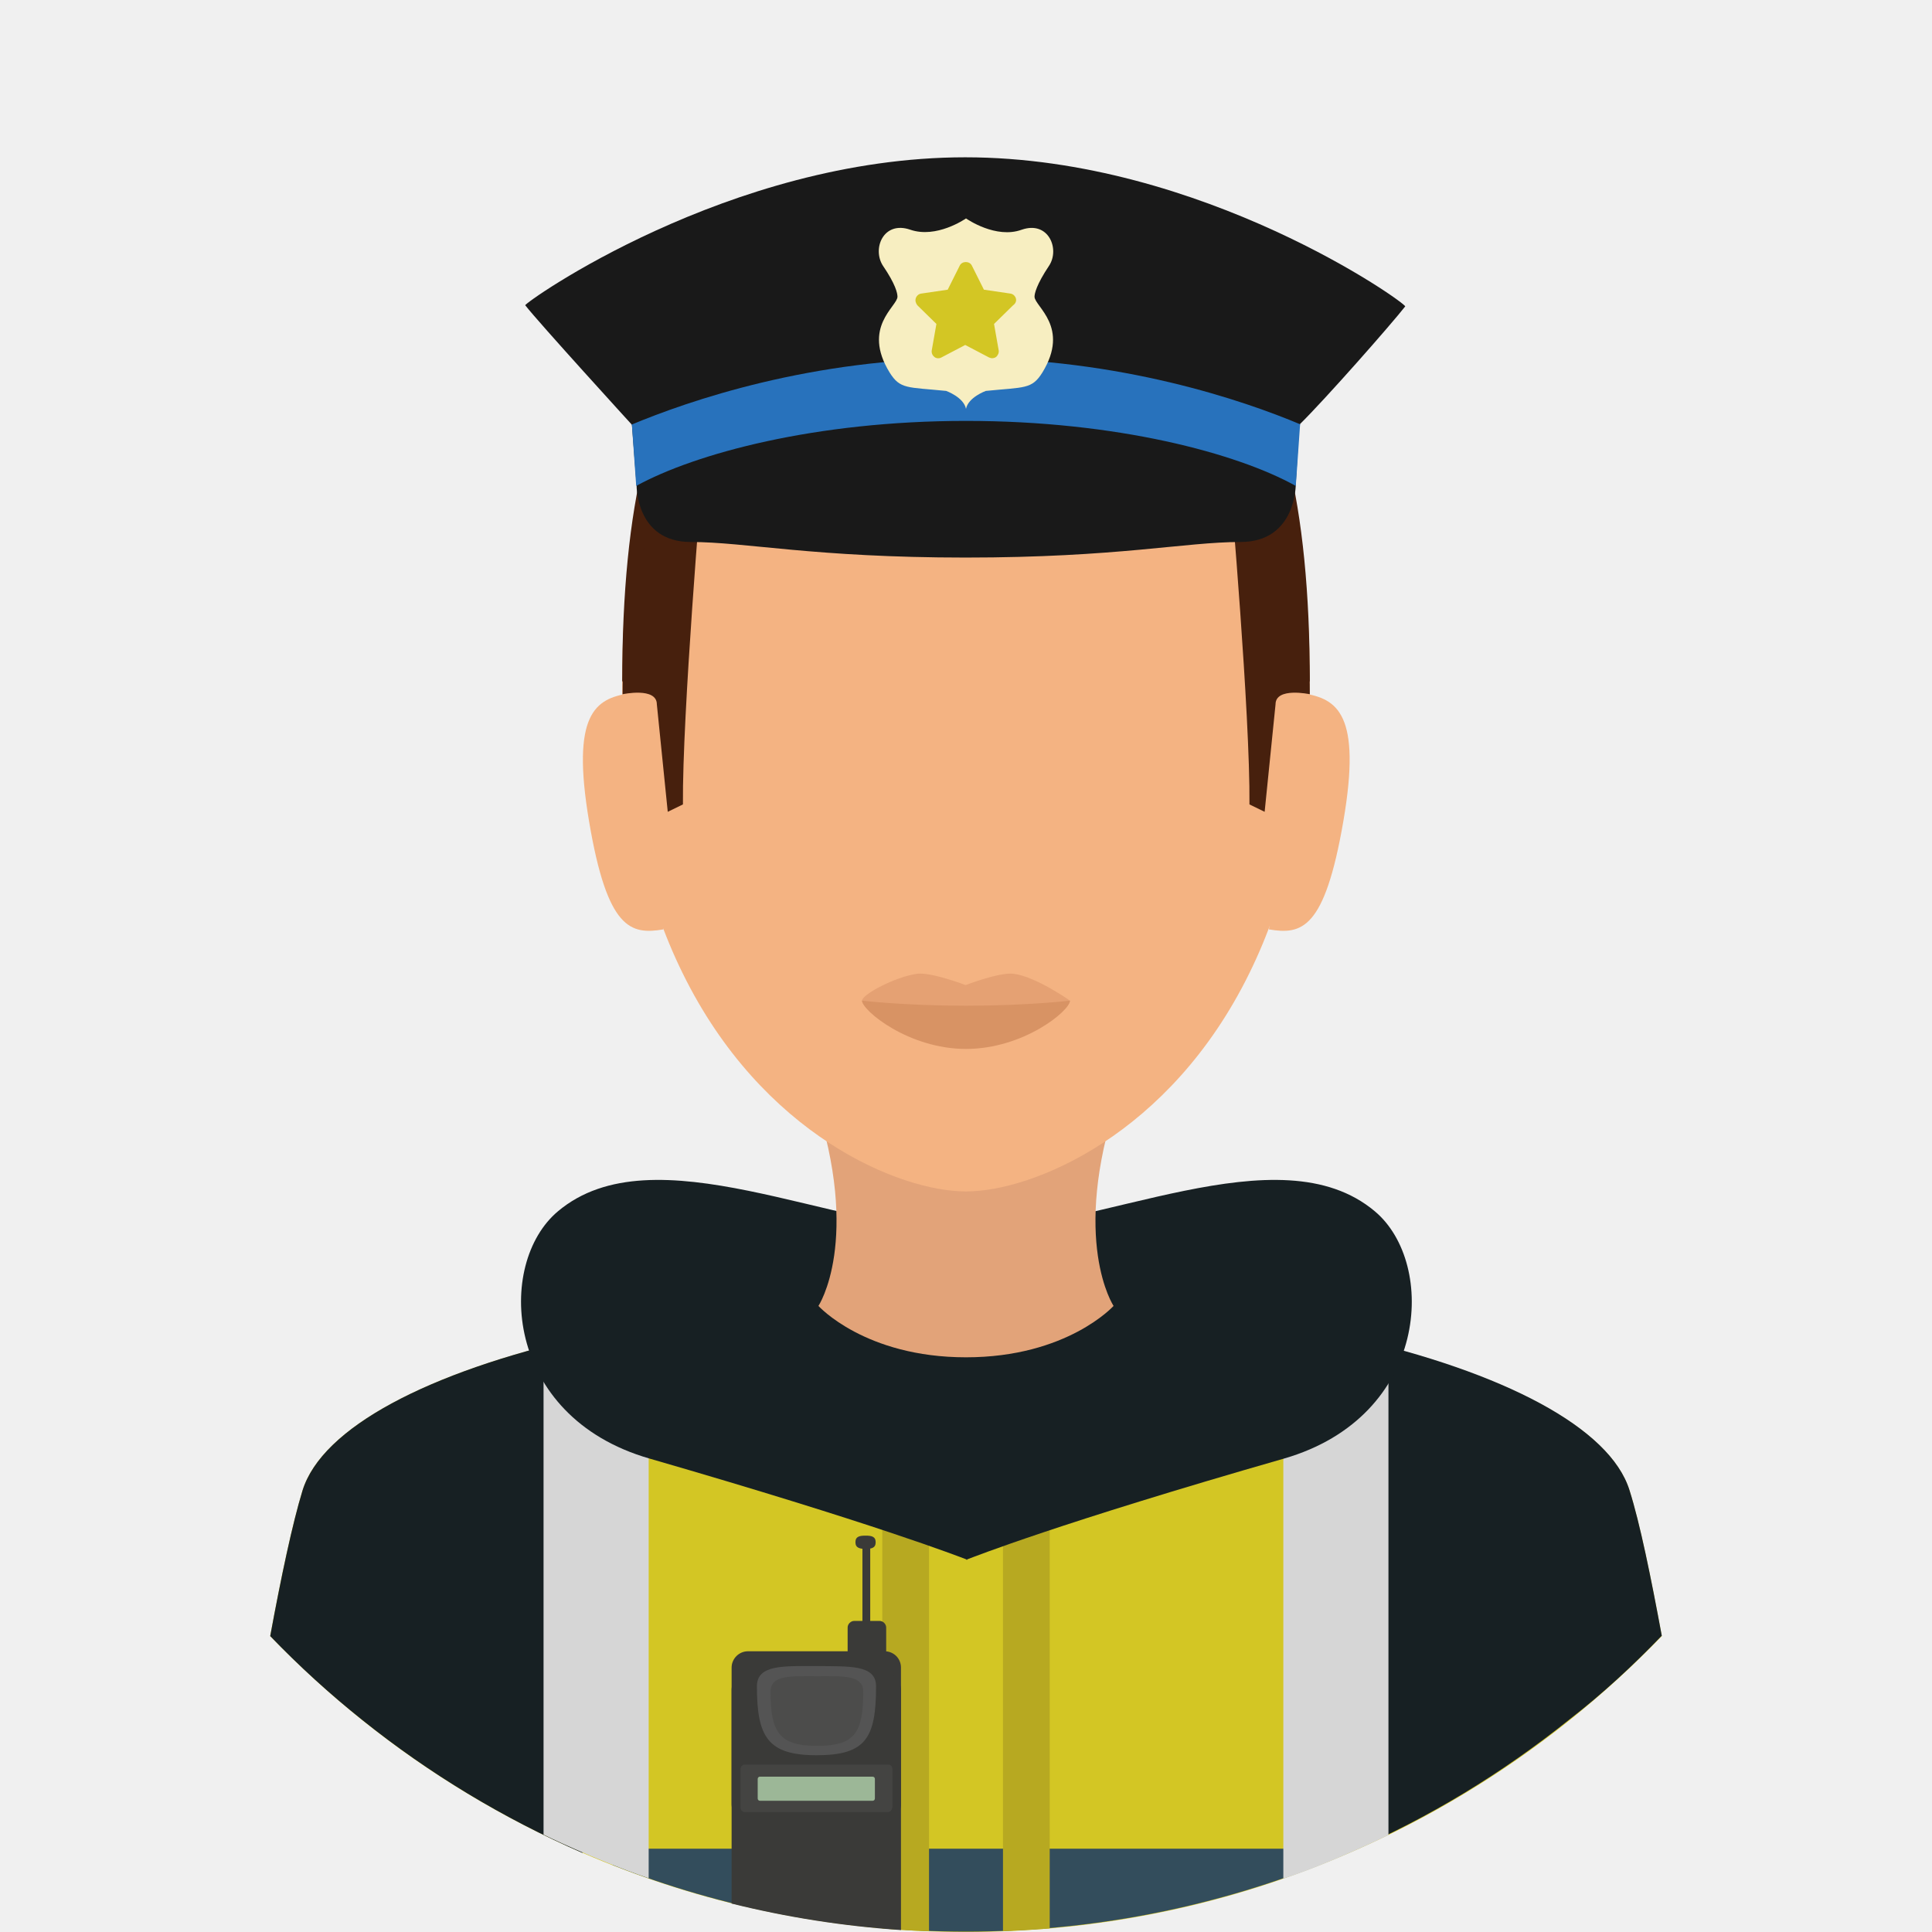
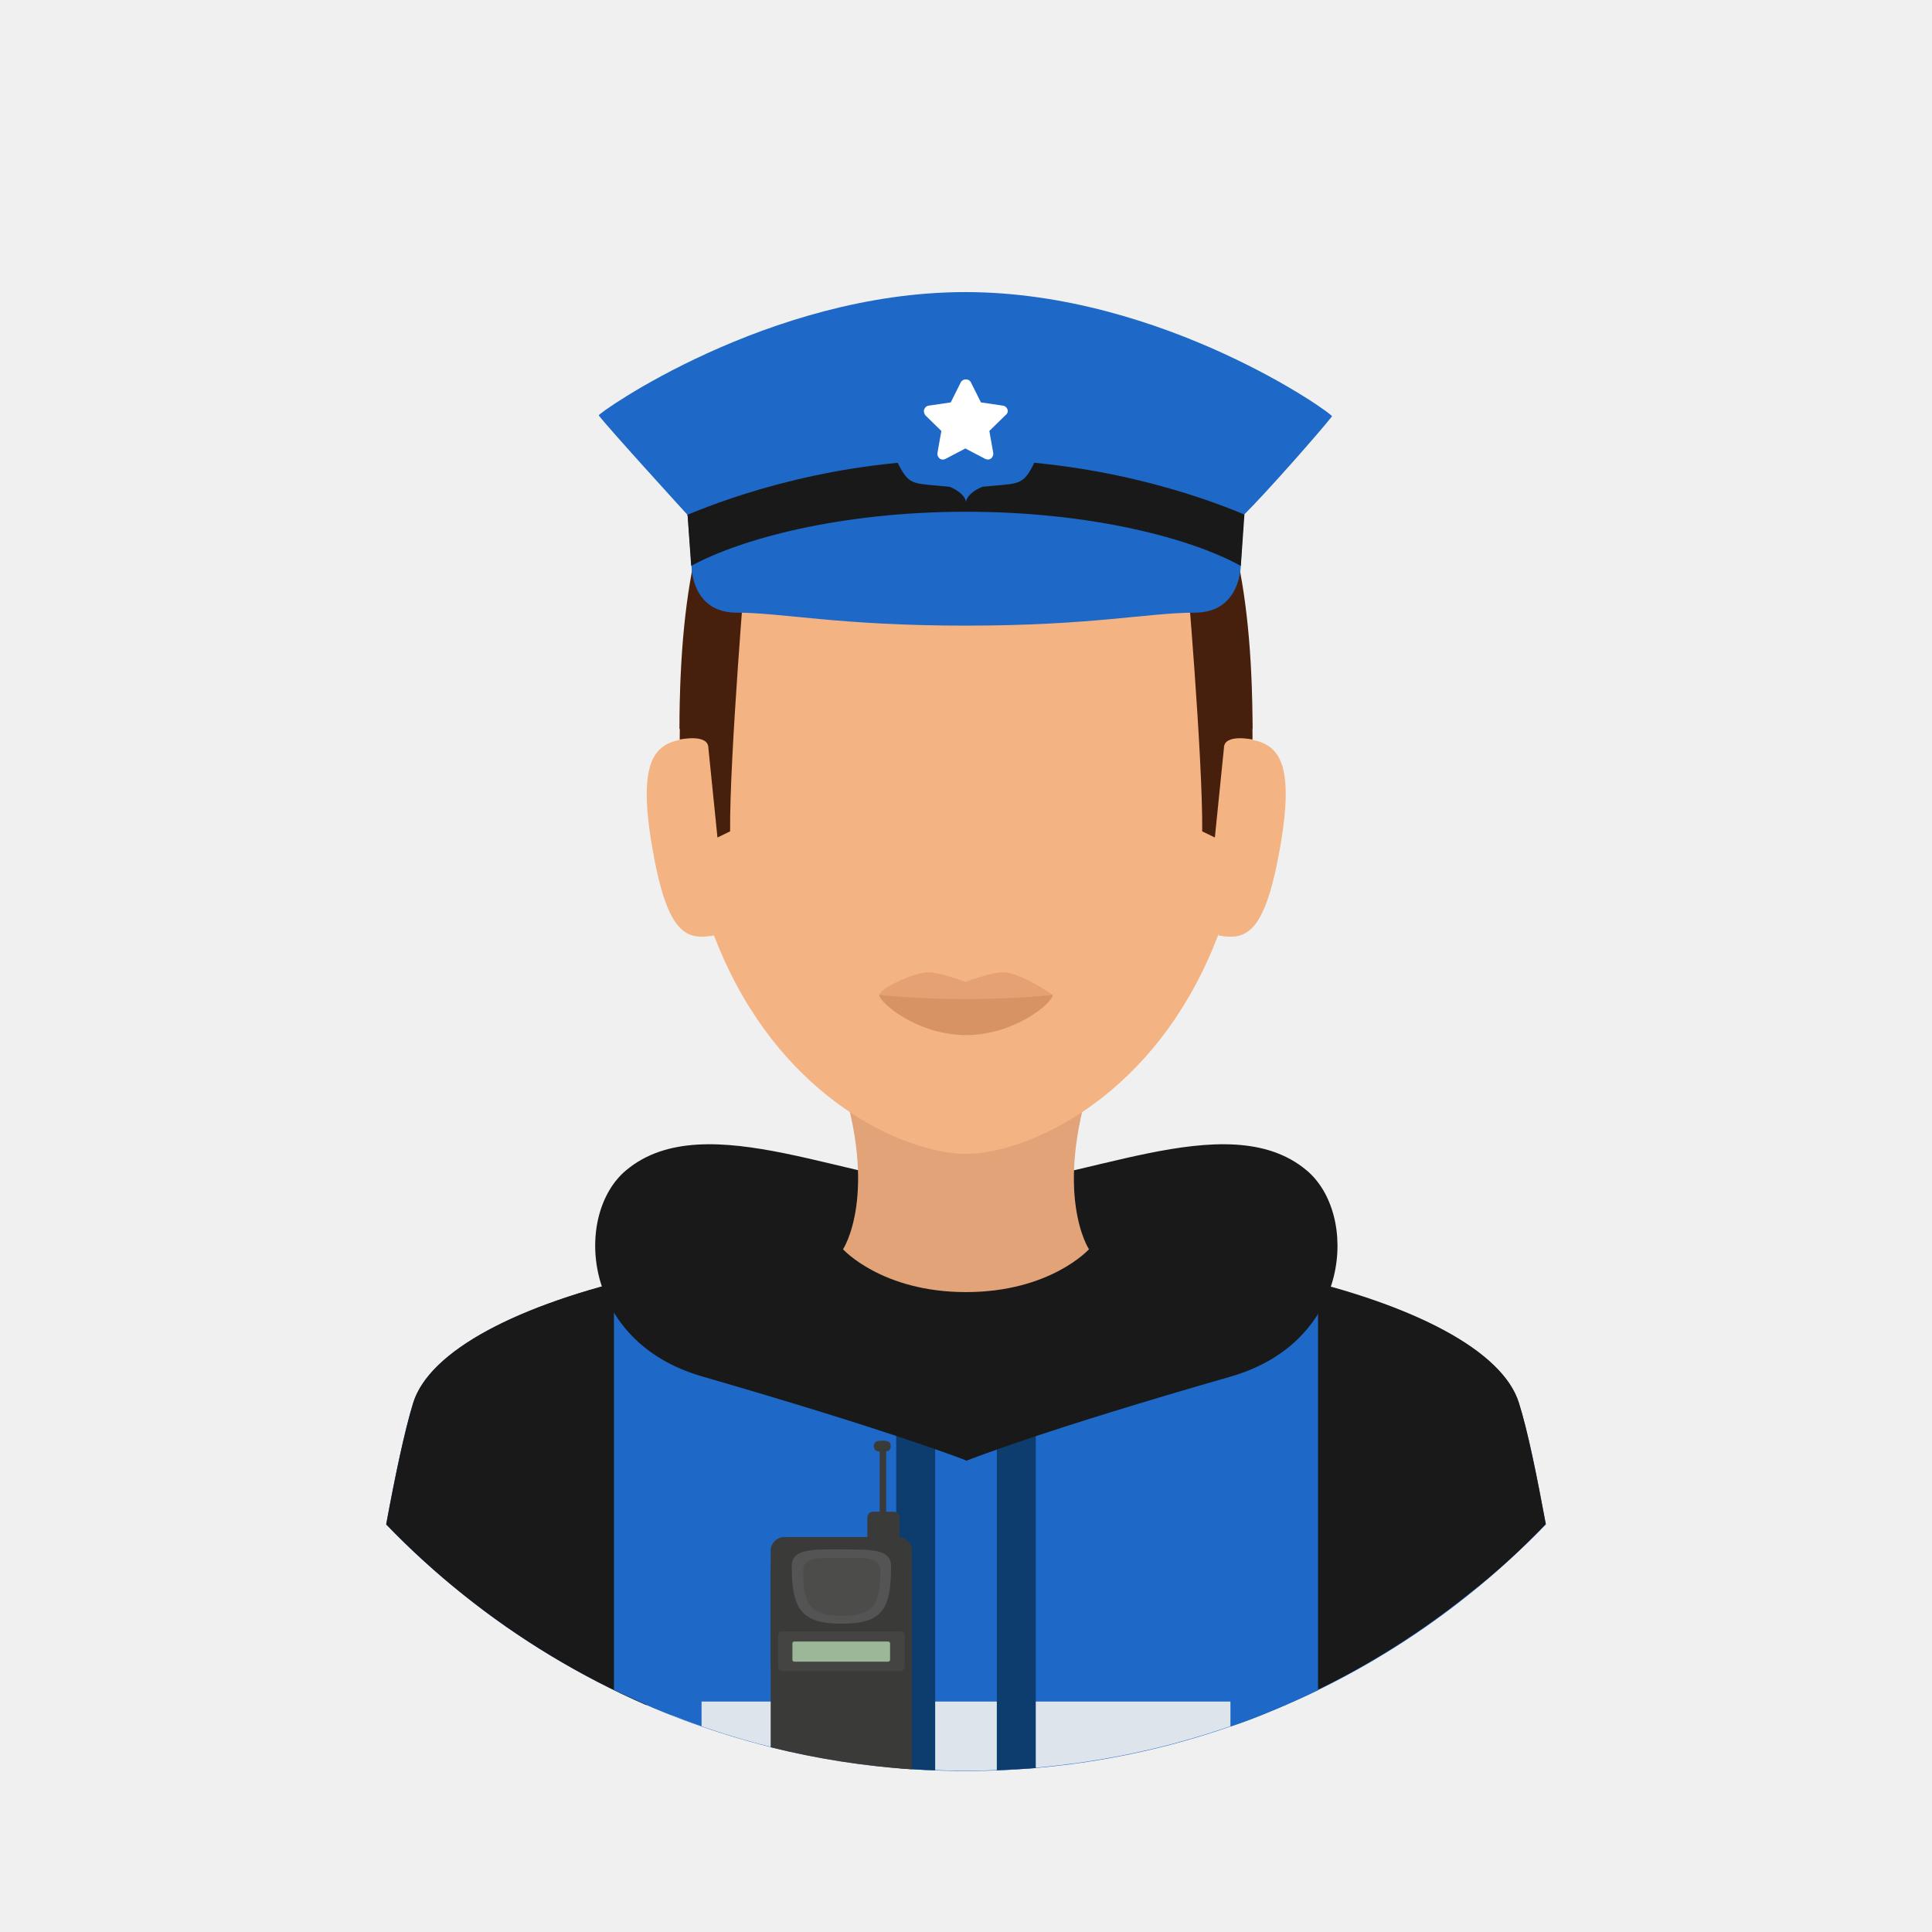
- <svg xmlns="http://www.w3.org/2000/svg" height="200px" width="200px" version="1.1" id="Layer_1" viewBox="0 0 496.2 496.2" xml:space="preserve" fill="#000000">
+ <svg xmlns="http://www.w3.org/2000/svg" viewBox="-49.62 -49.62 595.44 595.44" xml:space="preserve" fill="#000000">
  <g id="SVGRepo_bgCarrier" stroke-width="0" />
  <g id="SVGRepo_tracerCarrier" stroke-linecap="round" stroke-linejoin="round" />
  <g id="SVGRepo_iconCarrier">
-     <path style="fill:#D3C624;" d="M248.1,496.2c70.2,0,133.6-29.2,178.7-76c-2.8-15.1-5.6-28.9-8.3-37.4c-8.5-27.3-81.2-49.3-170.8-49.3s-161.5,22-170,49.3c-2.6,8.5-5.5,22.2-8.3,37.4C114.5,467,177.9,496.2,248.1,496.2z" />
-     <path style="fill:#334D5C;" d="M157.4,474.8v4.2c28.1,11.1,58.7,17.1,90.7,17.1s62.6-6.1,90.7-17.1v-4.2H157.4z" />
+     <path style="fill:#1e68c7;" d="M248.1,496.2c70.2,0,133.6-29.2,178.7-76c-2.8-15.1-5.6-28.9-8.3-37.4 c-8.5-27.3-81.2-49.3-170.8-49.3s-161.5,22-170,49.3c-2.6,8.5-5.5,22.2-8.3,37.4C114.5,467,177.9,496.2,248.1,496.2z" />
+     <path style="fill:#dde4ec;" d="M157.4,474.8v4.2c28.1,11.1,58.7,17.1,90.7,17.1s62.6-6.1,90.7-17.1v-4.2H157.4z" />
    <g>
-       <path style="fill:#B7A921;" d="M226.6,384.8v110.5c4,0.3,8,0.6,12,0.7V384.8H226.6z" />
-       <path style="fill:#B7A921;" d="M269.6,384.8h-12V496c4-0.2,8-0.4,12-0.7V384.8z" />
+       <path style="fill:#0c3d6e;" d="M226.6,384.8v110.5c4,0.3,8,0.6,12,0.7V384.8H226.6z" />
+       <path style="fill:#0c3d6e;" d="M269.6,384.8h-12V496c4-0.2,8-0.4,12-0.7V384.8z" />
    </g>
    <g>
-       <path style="fill:#3A3A38;" d="M227.2,424.1h-35.1c-2.3,0-4.2,1.9-4.2,4.2v60.6c14.1,3.5,28.6,5.8,43.5,6.8v-67.4C231.4,425.9,229.5,424.1,227.2,424.1z" />
-       <path style="fill:#3A3A38;" d="M231.4,463.4c0,2.3-1.9,4.2-4.2,4.2h-35.1c-2.3,0-4.2-1.9-4.2-4.2V434c0-2.3,1.9-4.2,4.2-4.2h35.1c2.3,0,4.2,1.9,4.2,4.2V463.4z" />
+       <path style="fill:#3A3A38;" d="M227.2,424.1h-35.1c-2.3,0-4.2,1.9-4.2,4.2v60.6c14.1,3.5,28.6,5.8,43.5,6.8v-67.4 C231.4,425.9,229.5,424.1,227.2,424.1z" />
+       <path style="fill:#3A3A38;" d="M231.4,463.4c0,2.3-1.9,4.2-4.2,4.2h-35.1c-2.3,0-4.2-1.9-4.2-4.2V434c0-2.3,1.9-4.2,4.2-4.2h35.1 c2.3,0,4.2,1.9,4.2,4.2V463.4z" />
    </g>
-     <path style="fill:#444442;" d="M229.1,464.3c0,0.6-0.5,1.1-1.1,1.1h-36.7c-0.6,0-1.1-0.5-1.1-1.1v-10c0-0.6,0.5-1.1,1.1-1.1h36.8c0.6,0,1.1,0.5,1.1,1.1v10H229.1z" />
-     <path style="fill:#9CB797;" d="M224.7,461.9c0,0.4-0.3,0.6-0.6,0.6h-28.9c-0.4,0-0.6-0.3-0.6-0.6v-5c0-0.4,0.3-0.6,0.6-0.6h28.9c0.4,0,0.6,0.3,0.6,0.6V461.9z" />
+     <path style="fill:#444442;" d="M229.1,464.3c0,0.6-0.5,1.1-1.1,1.1h-36.7c-0.6,0-1.1-0.5-1.1-1.1v-10c0-0.6,0.5-1.1,1.1-1.1h36.8 c0.6,0,1.1,0.5,1.1,1.1v10H229.1z" />
+     <path style="fill:#9CB797;" d="M224.7,461.9c0,0.4-0.3,0.6-0.6,0.6h-28.9c-0.4,0-0.6-0.3-0.6-0.6v-5c0-0.4,0.3-0.6,0.6-0.6h28.9 c0.4,0,0.6,0.3,0.6,0.6V461.9z" />
    <g>
-       <path style="fill:#3A3A38;" d="M227.6,427.6c0,0.9-0.8,1.7-1.7,1.7h-6.5c-0.9,0-1.7-0.8-1.7-1.7V418c0-0.9,0.8-1.7,1.7-1.7h6.5c0.9,0,1.7,0.8,1.7,1.7V427.6z" />
-       <path style="fill:#3A3A38;" d="M223.5,427.2c0,0.6-0.5,1-1,1l0,0c-0.6,0-1-0.5-1-1v-30.9c0-0.6,0.5-1,1-1l0,0c0.6,0,1,0.5,1,1V427.2z" />
-       <path style="fill:#3A3A38;" d="M224.9,396.1c0,1.5-1.1,1.7-2.6,1.7c-1.4,0-2.6-0.2-2.6-1.7s1.1-1.7,2.6-1.7S224.9,394.6,224.9,396.1z" />
+       <path style="fill:#3A3A38;" d="M227.6,427.6c0,0.9-0.8,1.7-1.7,1.7h-6.5c-0.9,0-1.7-0.8-1.7-1.7V418c0-0.9,0.8-1.7,1.7-1.7h6.5 c0.9,0,1.7,0.8,1.7,1.7V427.6z" />
+       <path style="fill:#3A3A38;" d="M223.5,427.2c0,0.6-0.5,1-1,1l0,0c-0.6,0-1-0.5-1-1v-30.9c0-0.6,0.5-1,1-1l0,0c0.6,0,1,0.5,1,1 V427.2z" />
+       <path style="fill:#3A3A38;" d="M224.9,396.1c0,1.5-1.1,1.7-2.6,1.7c-1.4,0-2.6-0.2-2.6-1.7s1.1-1.7,2.6-1.7 S224.9,394.6,224.9,396.1z" />
    </g>
-     <path style="fill:#545454;" d="M225,433.1c0,13.4-2.7,17.7-15.3,17.7c-12.5,0-15.3-4.7-15.3-17.7c0-5.6,6.8-5.2,15.3-5.2C218.2,428,225,427.5,225,433.1z" />
-     <path style="fill:#4C4C4B;" d="M221.7,434.5c0,10.5-2.1,13.9-11.9,13.9c-9.8,0-11.9-3.7-11.9-13.9c0-4.4,5.3-4,11.9-4S221.7,430.1,221.7,434.5z" />
+     <path style="fill:#545454;" d="M225,433.1c0,13.4-2.7,17.7-15.3,17.7c-12.5,0-15.3-4.7-15.3-17.7c0-5.6,6.8-5.2,15.3-5.2 C218.2,428,225,427.5,225,433.1z" />
+     <path style="fill:#4C4C4B;" d="M221.7,434.5c0,10.5-2.1,13.9-11.9,13.9c-9.8,0-11.9-3.7-11.9-13.9c0-4.4,5.3-4,11.9-4 S221.7,430.1,221.7,434.5z" />
    <g>
-       <path style="fill:#172023;" d="M426.8,420.1c-2.8-15.1-5.6-28.9-8.3-37.4c-5-16-32.2-30.3-71.9-39.3v132.3c20.4-8.8,39.4-20.4,56.5-34.1C411.5,435.1,419.4,427.8,426.8,420.1z" />
-       <path style="fill:#172023;" d="M77.7,382.8c-2.6,8.5-5.5,22.2-8.3,37.4c7.4,7.7,15.3,14.9,23.7,21.6c17.1,13.7,36.1,25.2,56.5,34.1V343.4C109.8,352.4,82.7,366.7,77.7,382.8z" />
+       <path style="fill:#191919;" d="M426.8,420.1c-2.8-15.1-5.6-28.9-8.3-37.4c-5-16-32.2-30.3-71.9-39.3v132.3 c20.4-8.8,39.4-20.4,56.5-34.1C411.5,435.1,419.4,427.8,426.8,420.1z" />
+       <path style="fill:#191919;" d="M77.7,382.8c-2.6,8.5-5.5,22.2-8.3,37.4c7.4,7.7,15.3,14.9,23.7,21.6c17.1,13.7,36.1,25.2,56.5,34.1 V343.4C109.8,352.4,82.7,366.7,77.7,382.8z" />
    </g>
    <g>
-       <path style="fill:#D6D6D6;" d="M329.6,340.1v142.4c11.6-3.7,27-11.2,27-11.2V345.9C348.2,343.7,339.2,341.8,329.6,340.1z" />
-       <path style="fill:#D6D6D6;" d="M166.6,340c-9.6,1.7-18.6,3.6-27,5.8v125.4c0,0,12.8,6.3,27,11.2V340z" />
+       <path style="fill:#1e68c7;" d="M329.6,340.1v142.4c11.6-3.7,27-11.2,27-11.2V345.9C348.2,343.7,339.2,341.8,329.6,340.1z" />
+       <path style="fill:#1e68c7;" d="M166.6,340c-9.6,1.7-18.6,3.6-27,5.8v125.4c0,0,12.8,6.3,27,11.2V340z" />
    </g>
-     <path style="fill:#172023;" d="M353.1,311.1c-24.6-20.7-70.9,5-104.9,5s-80.3-25.7-104.9-5c-16,13.4-14,52.7,23.5,63.5c58.1,16.8,79.5,25.2,81.4,25.9v0.1c0,0,0,0,0.1,0h0.1v-0.1c1.9-0.7,23.2-9.2,81.4-25.9C367.1,363.8,369.1,324.5,353.1,311.1z" />
-     <path style="fill:#E2A379;" d="M287,282.1h-77.8c12.1,36.6,1,53.3,1,53.3s11.9,13.2,37.9,13.2s37.9-13.2,37.9-13.2S274.9,318.7,287,282.1z" />
+     <path style="fill:#191919;" d="M353.1,311.1c-24.6-20.7-70.9,5-104.9,5s-80.3-25.7-104.9-5c-16,13.4-14,52.7,23.5,63.5 c58.1,16.8,79.5,25.2,81.4,25.9v0.1c0,0,0,0,0.1,0h0.1v-0.1c1.9-0.7,23.2-9.2,81.4-25.9C367.1,363.8,369.1,324.5,353.1,311.1z" />
+     <path style="fill:#E2A379;" d="M287,282.1h-77.8c12.1,36.6,1,53.3,1,53.3s11.9,13.2,37.9,13.2s37.9-13.2,37.9-13.2 S274.9,318.7,287,282.1z" />
    <g>
-       <path style="fill:#F4B382;" d="M336.4,175.2c0-92.4-39.5-113.6-88.3-113.6c-48.7,0-88.3,21.2-88.3,113.6c0,31.3,6.2,55.8,15.5,74.7c20.4,41.6,55.7,56.1,72.8,56.1s52.4-14.5,72.8-56.1C330.2,231,336.4,206.5,336.4,175.2z" />
+       <path style="fill:#F4B382;" d="M336.4,175.2c0-92.4-39.5-113.6-88.3-113.6c-48.7,0-88.3,21.2-88.3,113.6c0,31.3,6.2,55.8,15.5,74.7 c20.4,41.6,55.7,56.1,72.8,56.1s52.4-14.5,72.8-56.1C330.2,231,336.4,206.5,336.4,175.2z" />
      <path style="fill:#F4B382;" d="M170.4,238.7c-8.4,1.4-14.4,0.1-19.1-27.7s1.7-31.5,10.1-32.9L170.4,238.7z" />
      <path style="fill:#F4B382;" d="M325.9,238.7c8.4,1.4,14.3,0.1,19.1-27.7c4.8-27.8-1.7-31.5-10.1-32.9L325.9,238.7z" />
    </g>
-     <path style="fill:#E5A173;" d="M274.8,257c0,2.6-11.9,9.5-26.7,9.5s-26.7-7-26.7-9.5c0-1.6,8.5-6.1,14.1-6.9c3.6-0.5,12.5,2.9,12.5,2.9s8.8-3.4,12.4-2.9C266.2,250.9,274.8,257,274.8,257z" />
-     <path style="fill:#D89364;" d="M274.8,257c0,2.6-11.9,12.4-26.7,12.4s-26.7-9.9-26.7-12.4c0,0,10.9,1.3,26.7,1.3S274.8,257,274.8,257z" />
+     <path style="fill:#E5A173;" d="M274.8,257c0,2.6-11.9,9.5-26.7,9.5s-26.7-7-26.7-9.5c0-1.6,8.5-6.1,14.1-6.9 c3.6-0.5,12.5,2.9,12.5,2.9s8.8-3.4,12.4-2.9C266.2,250.9,274.8,257,274.8,257z" />
+     <path style="fill:#D89364;" d="M274.8,257c0,2.6-11.9,12.4-26.7,12.4s-26.7-9.9-26.7-12.4c0,0,10.9,1.3,26.7,1.3 S274.8,257,274.8,257z" />
    <g>
-       <path style="fill:#47200D;" d="M336.4,175.2c0-92.4-30.3-116.1-88.3-116.1s-88.3,23.7-88.3,116.1c0,0,16.3-34.1,28.3-53.1s38-18.3,38-18.3h49c0,0,27,0.3,34.5,18.3L336.4,175.2z" />
-       <path style="fill:#47200D;" d="M165.5,140.8c-4.2,10.9-5.6,24.4-5.6,37.5c0,0,8.8-1.9,8.8,2.6l2.8,27.6l3.9-1.9c-0.2-23,4.9-83.5,4.9-83.5L165.5,140.8z" />
-       <path style="fill:#47200D;" d="M330.8,140.8c4.2,10.9,5.6,24.4,5.6,37.5c0,0-8.8-1.9-8.8,2.6l-2.8,27.6l-3.9-1.9c0.2-23-4.9-81.7-4.9-81.7L330.8,140.8z" />
+       <path style="fill:#47200D;" d="M336.4,175.2c0-92.4-30.3-116.1-88.3-116.1s-88.3,23.7-88.3,116.1c0,0,16.3-34.1,28.3-53.1 s38-18.3,38-18.3h49c0,0,27,0.3,34.5,18.3L336.4,175.2z" />
+       <path style="fill:#47200D;" d="M165.5,140.8c-4.2,10.9-5.6,24.4-5.6,37.5c0,0,8.8-1.9,8.8,2.6l2.8,27.6l3.9-1.9 c-0.2-23,4.9-83.5,4.9-83.5L165.5,140.8z" />
+       <path style="fill:#47200D;" d="M330.8,140.8c4.2,10.9,5.6,24.4,5.6,37.5c0,0-8.8-1.9-8.8,2.6l-2.8,27.6l-3.9-1.9 c0.2-23-4.9-81.7-4.9-81.7L330.8,140.8z" />
    </g>
-     <path style="fill:#191919;" d="M247.9,40.4c-60.8,0-113.4,37.5-113,38c3.4,4.4,27.4,30.7,27.4,30.7l1.2,15.6c0,0-0.2,14.5,13.9,14.5s31.6,4,70.6,4s56.3-4,70.6-4c14.4,0,14.2-14.9,14.2-14.9l0.9-15.2c6.9-6.8,23.6-25.8,27.2-30.4C361.5,78.1,308.8,40.4,247.9,40.4z" />
-     <path style="fill:#2872BC;" d="M333.9,109.1l0.1-0.1c-14.5-6.1-46.2-17-85.9-17c-39.8,0-71.4,11-86,17.1c0.1,0.1,0.2,0.1,0.2,0.1l1.1,15.6c15.1-8.3,46-16.7,84.7-16.7s69.6,8.3,84.7,16.7L333.9,109.1z" />
-     <path style="fill:#F7EEC1;" d="M269.4,68.3c2.9-4.3-0.1-11.7-7-9.3c-6.6,2.4-14-2.7-14.3-2.9l0,0l0,0l0,0l0,0l0,0l0,0l0,0l0,0c-0.3,0.2-7.6,5.2-14.3,2.9c-6.9-2.4-9.9,4.9-7,9.3c3.2,4.7,3.7,7,3.7,7.9c0,2.5-9.2,7.8-2,19.5c2.7,4.3,4.5,3.7,14.5,4.7c0,0,4.5,1.6,5.1,4.6v-1.4v1.4c0.6-3,5.1-4.6,5.1-4.6c10-1,11.8-0.4,14.5-4.7c7.2-11.7-2-17-2-19.5C265.7,75.4,266.2,73.1,269.4,68.3z" />
-     <path style="fill:#D3C624;" d="M260.9,76.6c-0.2-0.6-0.7-1.1-1.4-1.2l-6.8-1l-3.1-6.2c-0.6-1.2-2.5-1.2-3.1,0l-3.1,6.2l-6.8,1c-0.7,0.1-1.2,0.6-1.4,1.2s0,1.3,0.4,1.8l4.9,4.8l-1.2,6.8c-0.1,0.7,0.2,1.3,0.7,1.7c0.5,0.4,1.3,0.4,1.8,0.1l6.1-3.2l6.1,3.2c0.3,0.1,0.5,0.2,0.8,0.2c0.4,0,0.7-0.1,1-0.3c0.5-0.4,0.8-1.1,0.7-1.7l-1.2-6.8l4.9-4.8C260.9,77.9,261.1,77.2,260.9,76.6z" />
+     <path style="fill:#1e68c7;" d="M247.9,40.4c-60.8,0-113.4,37.5-113,38c3.4,4.4,27.4,30.7,27.4,30.7l1.2,15.6c0,0-0.2,14.5,13.9,14.5 s31.6,4,70.6,4s56.3-4,70.6-4c14.4,0,14.2-14.9,14.2-14.9l0.9-15.2c6.9-6.8,23.6-25.8,27.2-30.4C361.5,78.1,308.8,40.4,247.9,40.4z" />
+     <path style="fill:#191919;" d="M333.9,109.1l0.1-0.1c-14.5-6.1-46.2-17-85.9-17c-39.8,0-71.4,11-86,17.1c0.1,0.1,0.2,0.1,0.2,0.1 l1.1,15.6c15.1-8.3,46-16.7,84.7-16.7s69.6,8.3,84.7,16.7L333.9,109.1z" />
+     <path style="fill:#1e68c7;" d="M269.4,68.3c2.9-4.3-0.1-11.7-7-9.3c-6.6,2.4-14-2.7-14.3-2.9l0,0l0,0l0,0l0,0l0,0l0,0l0,0l0,0 c-0.3,0.2-7.6,5.2-14.3,2.9c-6.9-2.4-9.9,4.9-7,9.3c3.2,4.7,3.7,7,3.7,7.9c0,2.5-9.2,7.8-2,19.5c2.7,4.3,4.5,3.7,14.5,4.7 c0,0,4.5,1.6,5.1,4.6v-1.4v1.4c0.6-3,5.1-4.6,5.1-4.6c10-1,11.8-0.4,14.5-4.7c7.2-11.7-2-17-2-19.5 C265.7,75.4,266.2,73.1,269.4,68.3z" />
+     <path style="fill:#FFFFFF;" d="M260.9,76.6c-0.2-0.6-0.7-1.1-1.4-1.2l-6.8-1l-3.1-6.2c-0.6-1.2-2.5-1.2-3.1,0l-3.1,6.2l-6.8,1 c-0.7,0.1-1.2,0.6-1.4,1.2s0,1.3,0.4,1.8l4.9,4.8l-1.2,6.8c-0.1,0.7,0.2,1.3,0.7,1.7c0.5,0.4,1.3,0.4,1.8,0.1l6.1-3.2l6.1,3.2 c0.3,0.1,0.5,0.2,0.8,0.2c0.4,0,0.7-0.1,1-0.3c0.5-0.4,0.8-1.1,0.7-1.7l-1.2-6.8l4.9-4.8C260.9,77.9,261.1,77.2,260.9,76.6z" />
    <g>
      <path style="fill:#FFFFFF;" d="M311.5,337.4L311.5,337.4L311.5,337.4L311.5,337.4z" />
      <path style="fill:#FFFFFF;" d="M298.5,335.9L298.5,335.9L298.5,335.9z" />
    </g>
  </g>
</svg>
